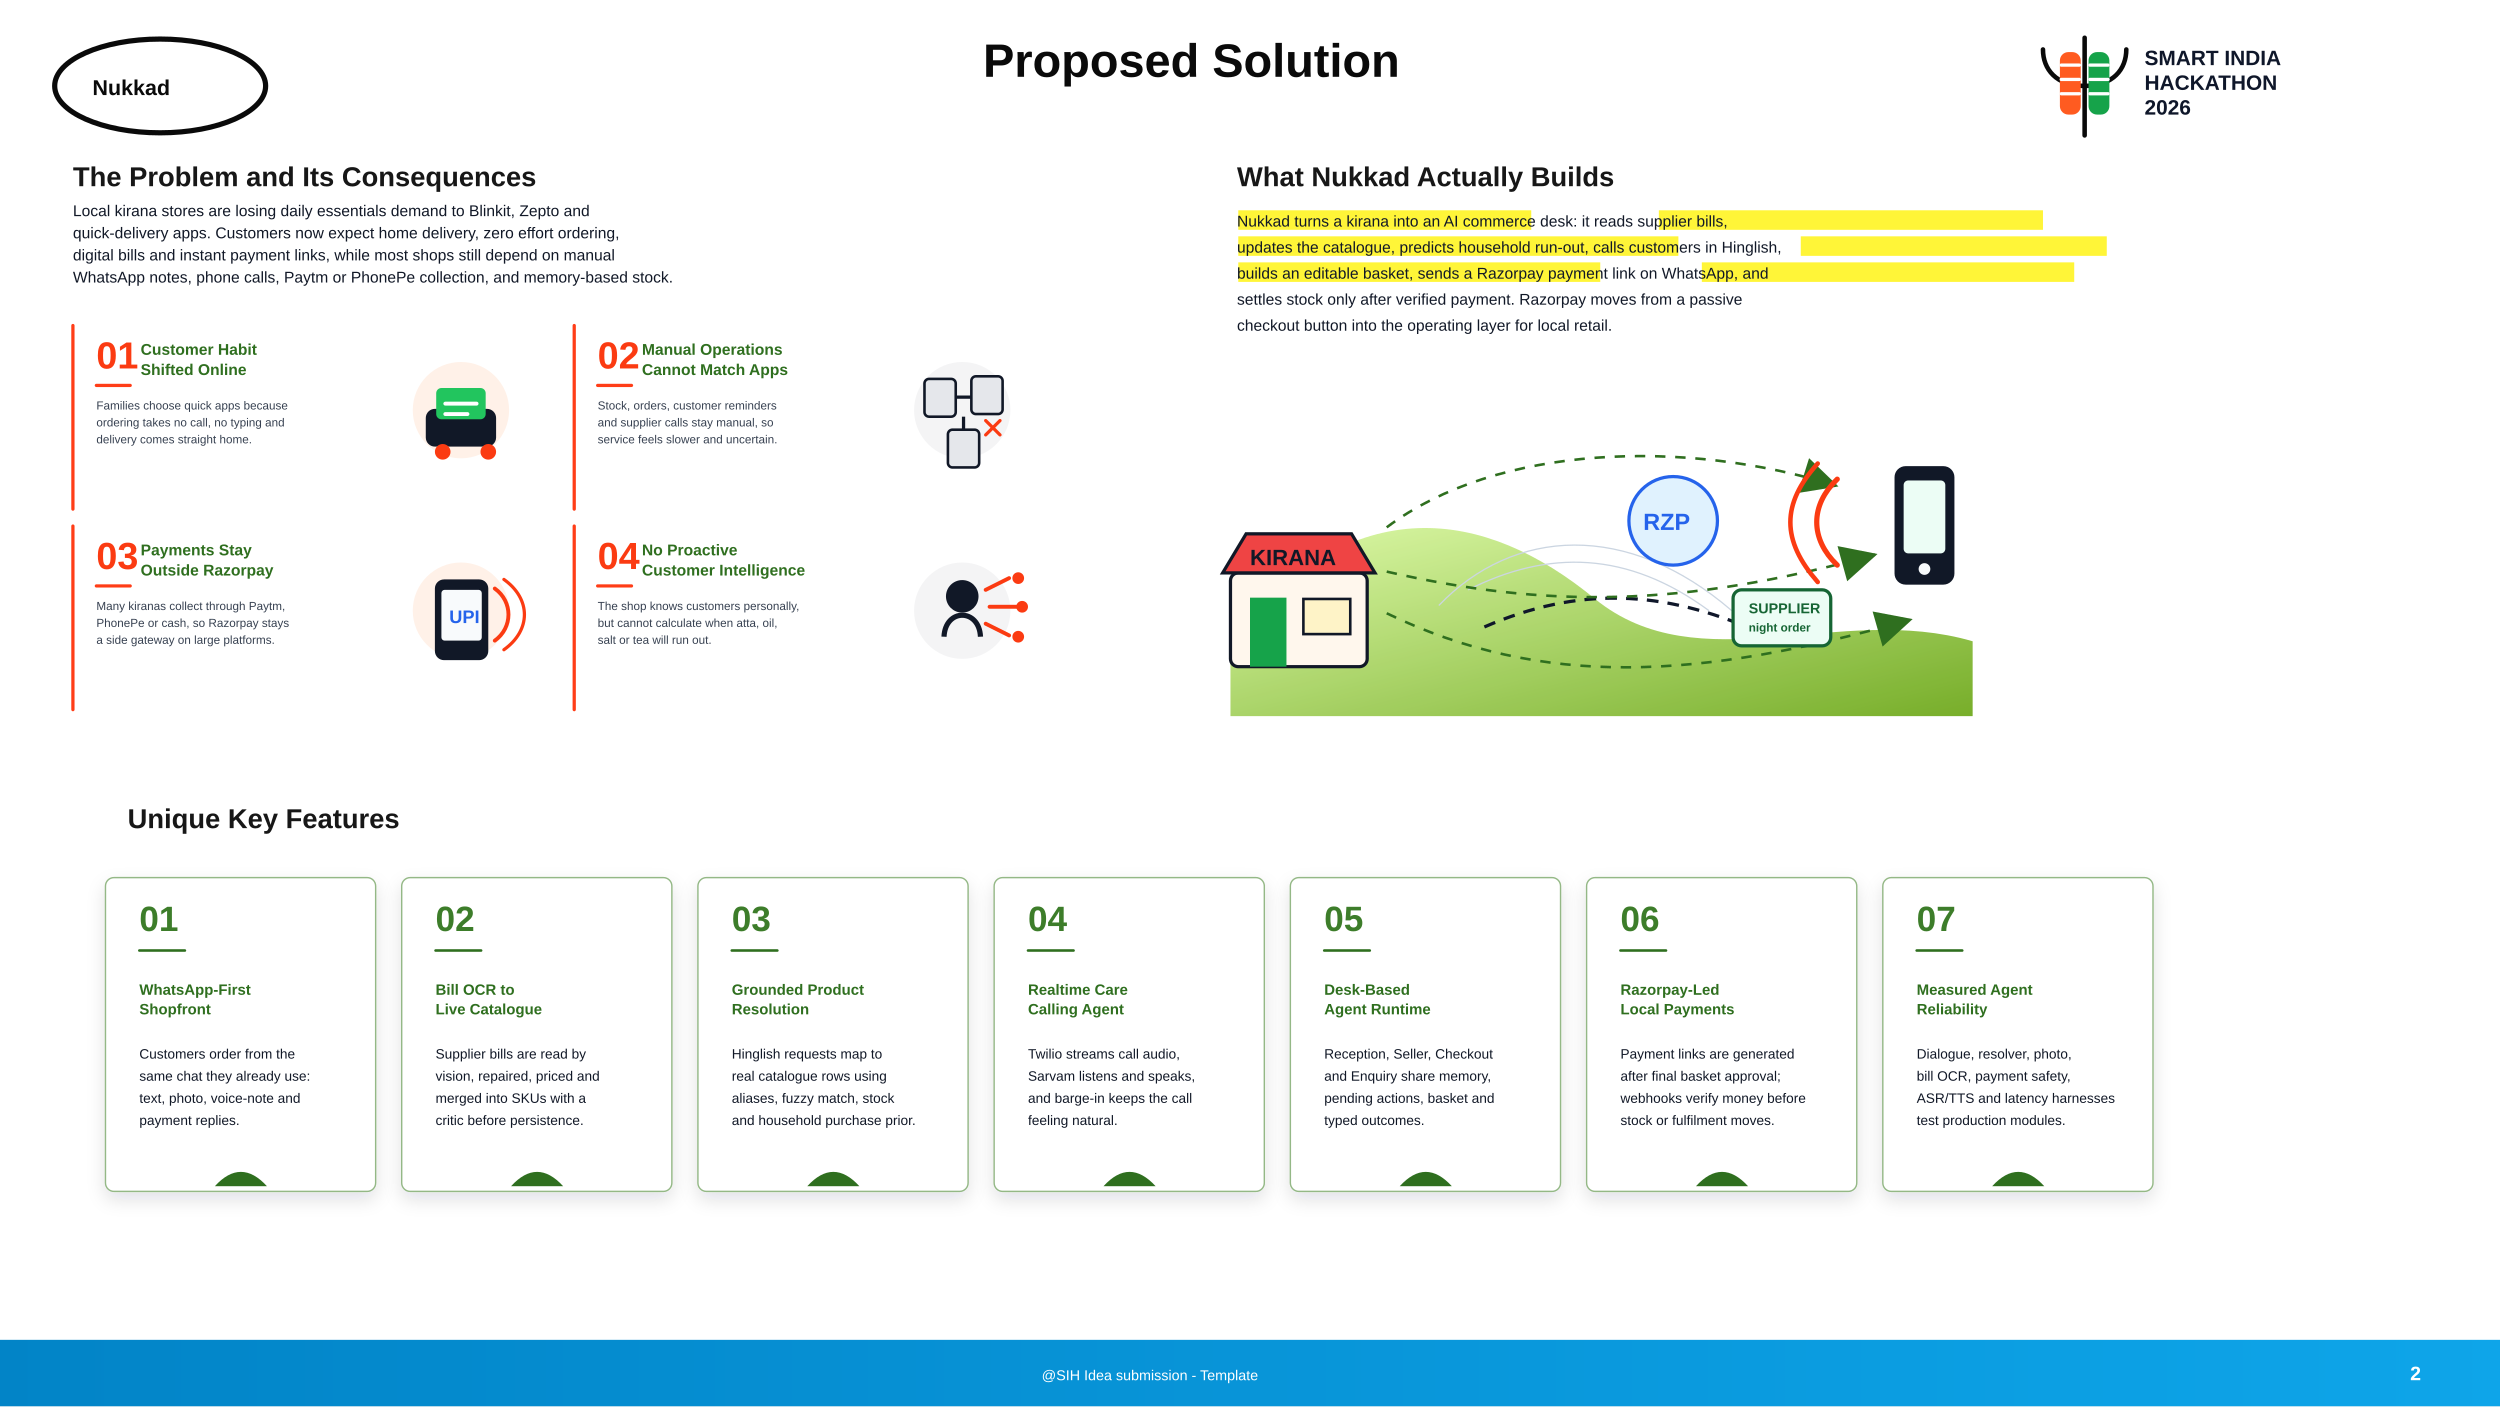
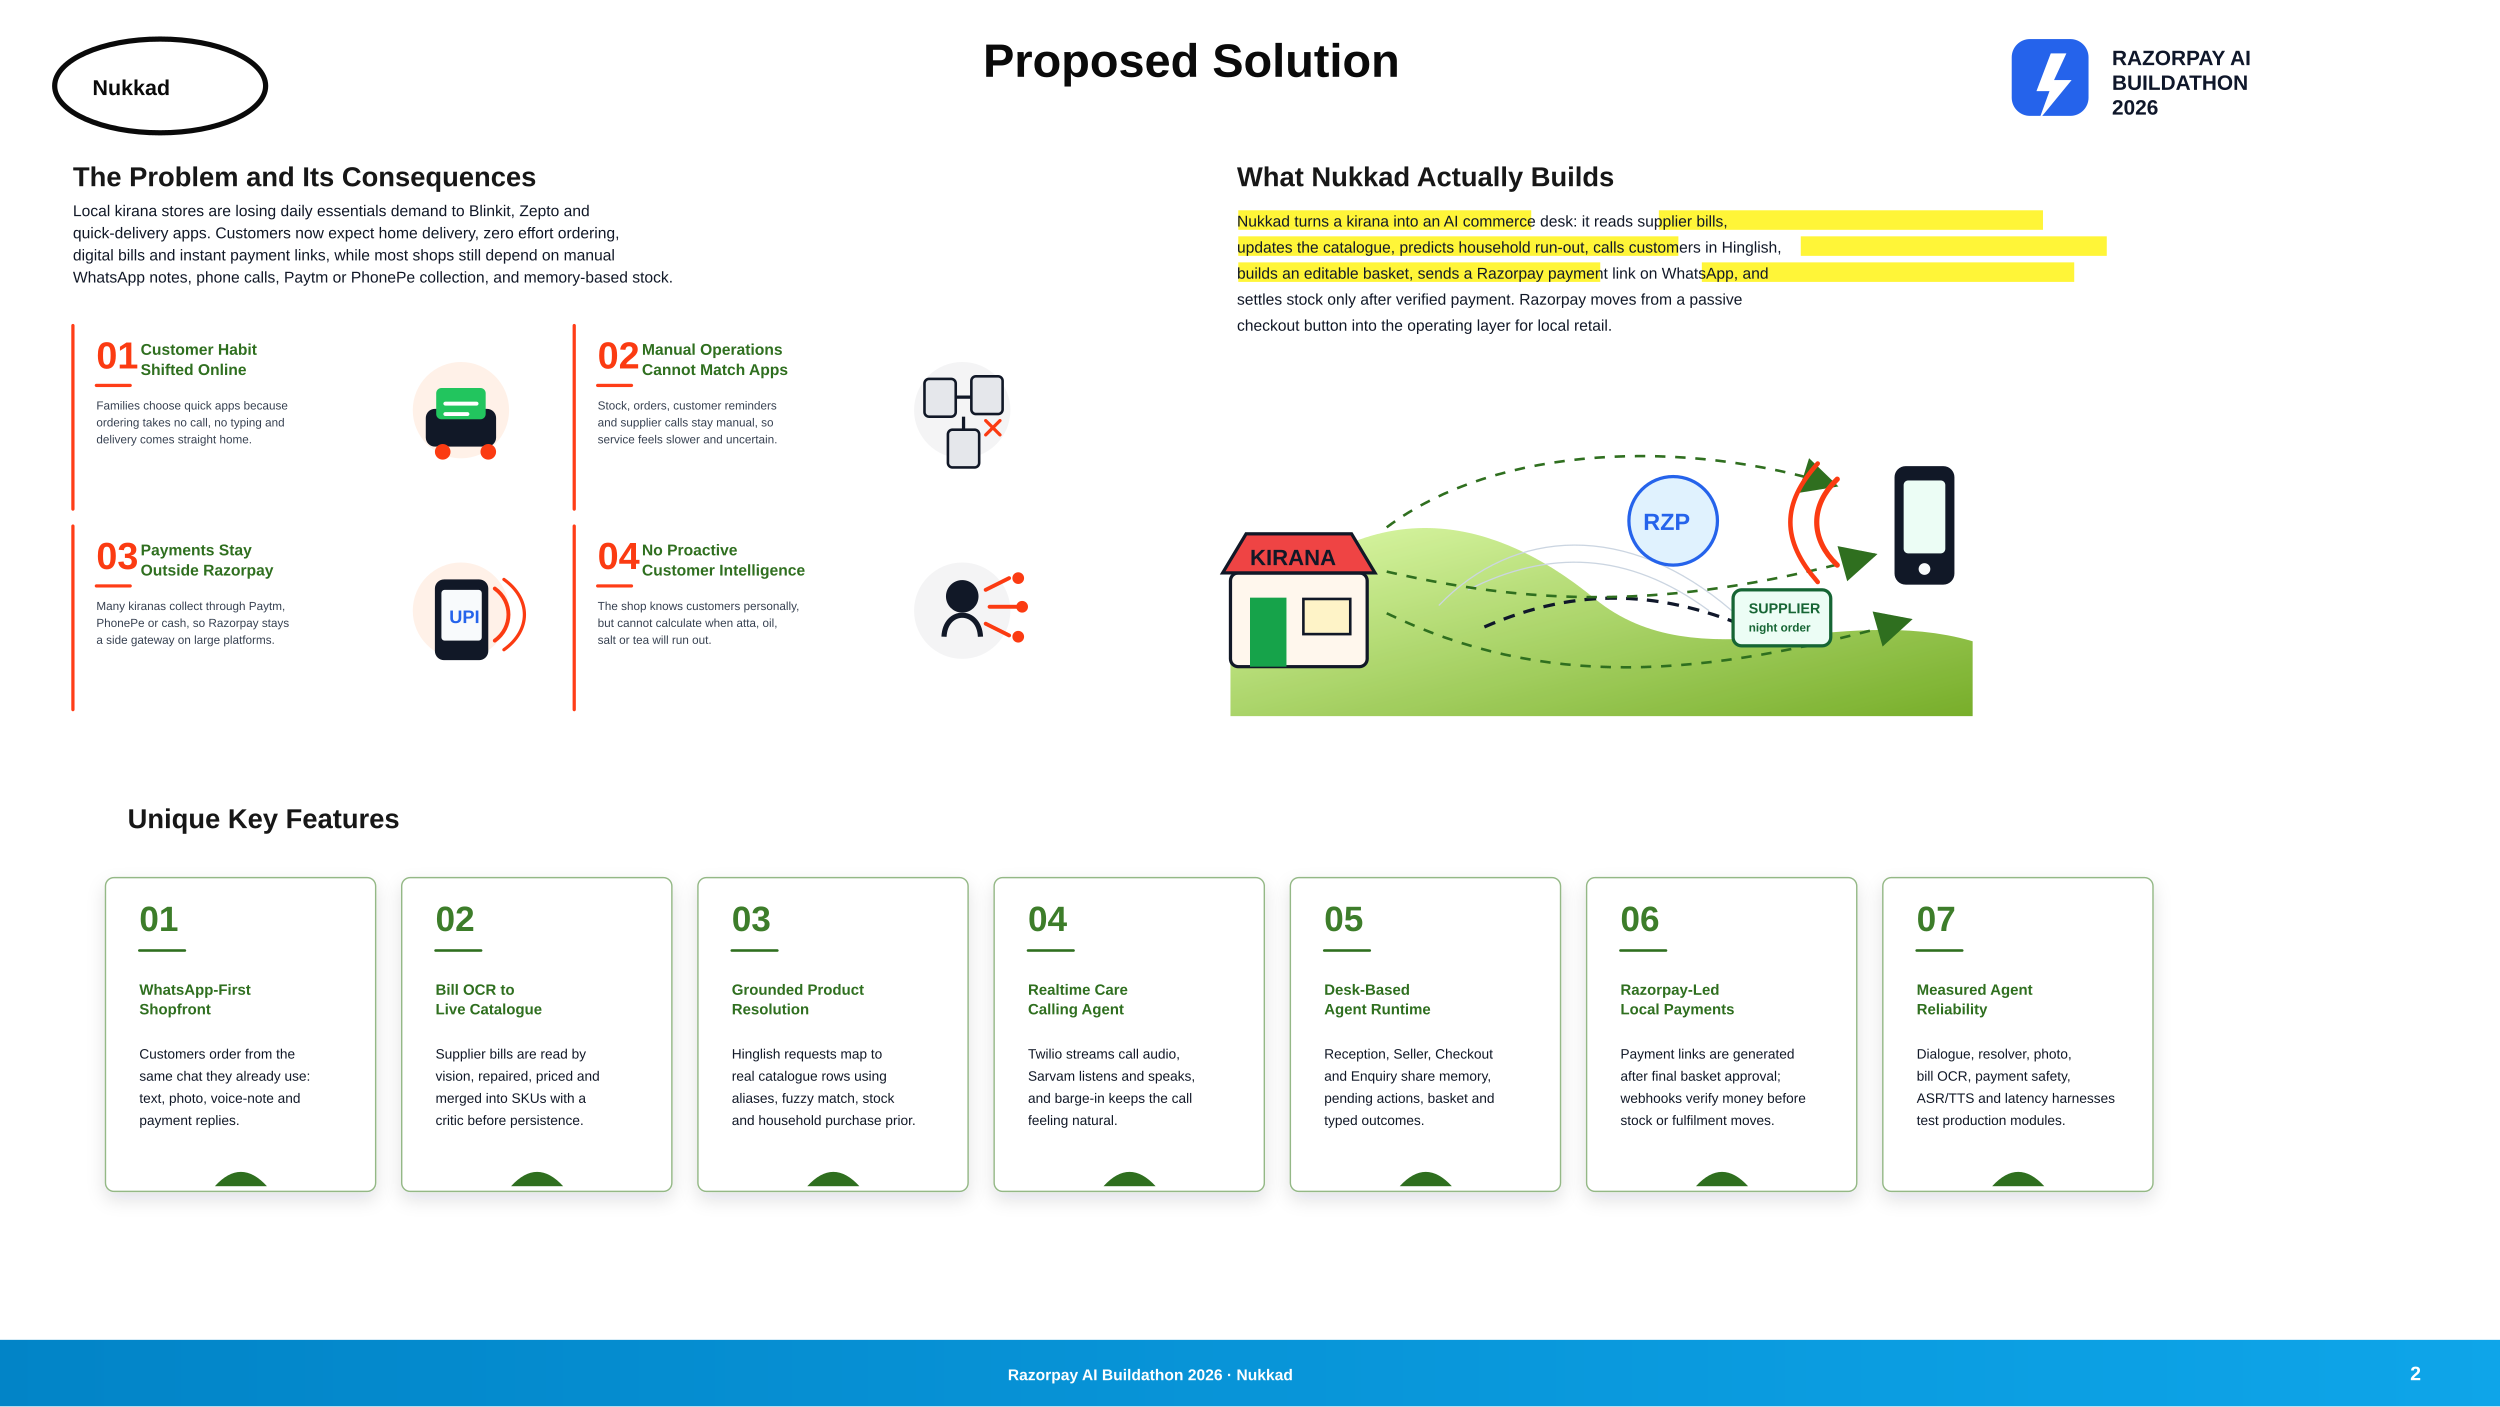
<svg xmlns="http://www.w3.org/2000/svg" width="3840" height="2160" viewBox="0 0 3840 2160" role="img" aria-labelledby="title desc">
  <defs>
    <filter id="shadow" x="-18%" y="-18%" width="136%" height="140%">
      <feDropShadow dx="0" dy="12" stdDeviation="14" flood-color="#0f172a" flood-opacity="0.12" />
    </filter>
    <linearGradient id="hill" x1="0" x2="1" y1="0" y2="1">
      <stop offset="0" stop-color="#d9f99d" />
      <stop offset="1" stop-color="#65a30d" />
    </linearGradient>
    <linearGradient id="blueFooter" x1="0" x2="1" y1="0" y2="0">
      <stop offset="0" stop-color="#0284c7" />
      <stop offset="1" stop-color="#0ea5e9" />
    </linearGradient>
    <marker id="arrowGreen" markerWidth="18" markerHeight="18" refX="15" refY="9" orient="auto">
      <path d="M2,2 L16,9 L2,16 Z" fill="#2f6f1f" />
    </marker>
    <style>
      .font { font-family: Poppins, Arial, Helvetica, sans-serif; }
      .page { fill: #ffffff; }
      .title { font: 800 72px Poppins, Arial, sans-serif; fill: #0a0a0a; }
      .brand { font: 800 33px Poppins, Arial, sans-serif; fill: #0a0a0a; }
      .heading { font: 800 42px Poppins, Arial, sans-serif; fill: #171717; }
      .subhead { font: 800 36px Poppins, Arial, sans-serif; fill: #171717; }
      .body { font: 500 24px Poppins, Arial, sans-serif; fill: #111827; }
      .body2 { font: 500 21px Poppins, Arial, sans-serif; fill: #111827; }
      .small { font: 500 18px Poppins, Arial, sans-serif; fill: #374151; }
      .tiny { font: 600 15px Poppins, Arial, sans-serif; fill: #475569; }
      .number { font: 800 58px Poppins, Arial, sans-serif; fill: #fb3b12; }
      .greenTitle { font: 800 24px Poppins, Arial, sans-serif; fill: #2f6f1f; }
      .featureNo { font: 800 54px Poppins, Arial, sans-serif; fill: #3d7d2a; }
      .featureTitle { font: 800 23px Poppins, Arial, sans-serif; fill: #2f6f1f; }
      .featureText { font: 500 21px Poppins, Arial, sans-serif; fill: #111827; }
      .orangeLine { stroke: #ff3d17; stroke-width: 5; stroke-linecap: round; }
      .greenLine { stroke: #2f6f1f; stroke-width: 4; stroke-linecap: round; }
      .card { fill: #ffffff; stroke: #94b886; stroke-width: 2.2; filter: url(#shadow); }
      .soft { fill: #f8fafc; stroke: #d9e5d0; stroke-width: 1.8; }
      .highlight { fill: #fff200; opacity: 0.78; }
      .dash { stroke: #2f6f1f; stroke-width: 4; stroke-dasharray: 16 15; fill: none; marker-end: url(#arrowGreen); }
    </style>
  </defs>
  <rect class="page" width="3840" height="2160" />
  <ellipse cx="246" cy="132" rx="162" ry="72" fill="#ffffff" stroke="#0a0a0a" stroke-width="8" />
  <text x="142" y="146" class="brand">Nukkad</text>
  <text x="1510" y="118" class="title">Proposed Solution</text>
-   <g transform="translate(3130 48)">
-     <path d="M72 84 C28 84 8 58 8 28 M72 84 C116 84 136 58 136 28" fill="none" stroke="#0a0a0a" stroke-width="7" stroke-linecap="round" />
-     <path d="M72 10 V160" stroke="#0a0a0a" stroke-width="7" stroke-linecap="round" />
-     <rect x="34" y="32" width="32" height="96" rx="13" fill="#ff5b20" />
-     <rect x="78" y="32" width="32" height="96" rx="13" fill="#16a34a" />
-     <path d="M36 52 h28 M36 74 h28 M36 96 h28 M80 52 h28 M80 74 h28 M80 96 h28" stroke="#ffffff" stroke-width="5" stroke-linecap="round" />
-     <text x="164" y="52" font-family="Poppins, Arial, sans-serif" font-size="32" font-weight="800" fill="#0f172a">SMART INDIA</text>
-     <text x="164" y="90" font-family="Poppins, Arial, sans-serif" font-size="32" font-weight="800" fill="#0f172a">HACKATHON</text>
-     <text x="164" y="128" font-family="Poppins, Arial, sans-serif" font-size="32" font-weight="800" fill="#0f172a">2026</text>
+   <g transform="translate(3090 48)">
+     <rect x="0" y="12" width="118" height="118" rx="28" fill="#2563eb" />
+     <path d="M38 92 L60 34 H84 L65 75 H92 L42 136 L58 92 Z" fill="#ffffff" />
+     <text x="154" y="52" font-family="Poppins, Arial, sans-serif" font-size="32" font-weight="800" fill="#0f172a">RAZORPAY AI</text>
+     <text x="154" y="90" font-family="Poppins, Arial, sans-serif" font-size="32" font-weight="800" fill="#0f172a">BUILDATHON</text>
+     <text x="154" y="128" font-family="Poppins, Arial, sans-serif" font-size="32" font-weight="800" fill="#0f172a">2026</text>
  </g>
  <text x="112" y="286" class="heading">The Problem and Its Consequences</text>
  <text x="112" y="332" class="body">Local kirana stores are losing daily essentials demand to Blinkit, Zepto and</text>
  <text x="112" y="366" class="body">quick-delivery apps. Customers now expect home delivery, zero effort ordering,</text>
  <text x="112" y="400" class="body">digital bills and instant payment links, while most shops still depend on manual</text>
  <text x="112" y="434" class="body">WhatsApp notes, phone calls, Paytm or PhonePe collection, and memory-based stock.</text>
  <g transform="translate(112 500)">
    <g>
      <path d="M0 0 V282" class="orangeLine" />
      <text x="36" y="66" class="number">01</text>
      <path d="M36 92 H88" class="orangeLine" />
      <text x="104" y="45" class="greenTitle">Customer Habit</text>
      <text x="104" y="76" class="greenTitle">Shifted Online</text>
      <text x="36" y="129" class="small">Families choose quick apps because</text>
      <text x="36" y="155" class="small">ordering takes no call, no typing and</text>
      <text x="36" y="181" class="small">delivery comes straight home.</text>
      <g transform="translate(520 54)">
        <circle cx="76" cy="76" r="74" fill="#fff1e8" />
        <rect x="22" y="74" width="108" height="58" rx="14" fill="#111827" />
        <rect x="38" y="42" width="76" height="48" rx="8" fill="#22c55e" />
        <circle cx="48" cy="140" r="12" fill="#fb3b12" />
        <circle cx="118" cy="140" r="12" fill="#fb3b12" />
        <path d="M52 66 h48 M52 82 h34" stroke="#fff" stroke-width="6" stroke-linecap="round" />
      </g>
    </g>
    <g transform="translate(770 0)">
      <path d="M0 0 V282" class="orangeLine" />
      <text x="36" y="66" class="number">02</text>
      <path d="M36 92 H88" class="orangeLine" />
      <text x="104" y="45" class="greenTitle">Manual Operations</text>
      <text x="104" y="76" class="greenTitle">Cannot Match Apps</text>
      <text x="36" y="129" class="small">Stock, orders, customer reminders</text>
      <text x="36" y="155" class="small">and supplier calls stay manual, so</text>
      <text x="36" y="181" class="small">service feels slower and uncertain.</text>
      <g transform="translate(520 54)">
        <circle cx="76" cy="76" r="74" fill="#f4f4f5" />
        <rect x="18" y="28" width="48" height="58" rx="7" fill="#e5e7eb" stroke="#111827" stroke-width="4" />
        <rect x="90" y="24" width="48" height="58" rx="7" fill="#e5e7eb" stroke="#111827" stroke-width="4" />
        <rect x="54" y="106" width="48" height="58" rx="7" fill="#e5e7eb" stroke="#111827" stroke-width="4" />
        <path d="M66 56 H90 M78 86 V106" stroke="#111827" stroke-width="5" />
        <path d="M112 92 l22 22 M134 92 l-22 22" stroke="#fb3b12" stroke-width="5" stroke-linecap="round" />
      </g>
    </g>
    <g transform="translate(0 308)">
      <path d="M0 0 V282" class="orangeLine" />
      <text x="36" y="66" class="number">03</text>
      <path d="M36 92 H88" class="orangeLine" />
      <text x="104" y="45" class="greenTitle">Payments Stay</text>
      <text x="104" y="76" class="greenTitle">Outside Razorpay</text>
      <text x="36" y="129" class="small">Many kiranas collect through Paytm,</text>
      <text x="36" y="155" class="small">PhonePe or cash, so Razorpay stays</text>
      <text x="36" y="181" class="small">a side gateway on large platforms.</text>
      <g transform="translate(520 54)">
        <circle cx="76" cy="76" r="74" fill="#fff1e8" />
        <rect x="36" y="28" width="82" height="124" rx="14" fill="#111827" />
        <rect x="46" y="44" width="62" height="78" rx="5" fill="#f8fafc" />
        <text x="58" y="95" font-family="Poppins, Arial" font-size="28" font-weight="900" fill="#2563eb">UPI</text>
        <path d="M128 42 C156 62 156 102 128 122" fill="none" stroke="#fb3b12" stroke-width="6" stroke-linecap="round" />
        <path d="M142 28 C184 58 184 106 142 136" fill="none" stroke="#fb3b12" stroke-width="5" stroke-linecap="round" />
      </g>
    </g>
    <g transform="translate(770 308)">
      <path d="M0 0 V282" class="orangeLine" />
      <text x="36" y="66" class="number">04</text>
      <path d="M36 92 H88" class="orangeLine" />
      <text x="104" y="45" class="greenTitle">No Proactive</text>
      <text x="104" y="76" class="greenTitle">Customer Intelligence</text>
      <text x="36" y="129" class="small">The shop knows customers personally,</text>
      <text x="36" y="155" class="small">but cannot calculate when atta, oil,</text>
      <text x="36" y="181" class="small">salt or tea will run out.</text>
      <g transform="translate(520 54)">
        <circle cx="76" cy="76" r="74" fill="#f4f4f5" />
        <path d="M48 116 C50 72 102 72 104 116" fill="none" stroke="#111827" stroke-width="8" />
        <circle cx="76" cy="54" r="25" fill="#111827" />
        <path d="M112 44 l36 -18 M118 70 h42 M112 96 l36 18" stroke="#fb3b12" stroke-width="6" stroke-linecap="round" />
        <circle cx="162" cy="26" r="9" fill="#fb3b12" />
        <circle cx="168" cy="70" r="9" fill="#fb3b12" />
        <circle cx="162" cy="116" r="9" fill="#fb3b12" />
      </g>
    </g>
  </g>
  <text x="1900" y="286" class="heading">What Nukkad Actually Builds</text>
  <rect x="1902" y="323" width="450" height="30" class="highlight" />
  <rect x="2548" y="323" width="590" height="30" class="highlight" />
  <rect x="1902" y="363" width="676" height="30" class="highlight" />
  <rect x="2766" y="363" width="470" height="30" class="highlight" />
  <rect x="1902" y="403" width="556" height="30" class="highlight" />
  <rect x="2614" y="403" width="572" height="30" class="highlight" />
  <text x="1900" y="348" class="body">Nukkad turns a kirana into an AI commerce desk: it reads supplier bills,</text>
  <text x="1900" y="388" class="body">updates the catalogue, predicts household run-out, calls customers in Hinglish,</text>
  <text x="1900" y="428" class="body">builds an editable basket, sends a Razorpay payment link on WhatsApp, and</text>
  <text x="1900" y="468" class="body">settles stock only after verified payment. Razorpay moves from a passive</text>
  <text x="1900" y="508" class="body">checkout button into the operating layer for local retail.</text>
  <g transform="translate(1850 620)">
    <path d="M40 360 C230 130 430 160 600 300 C760 430 975 305 1180 365 L1180 480 L40 480 Z" fill="url(#hill)" opacity="0.88" />
    <path d="M360 310 C475 190 650 180 810 318" fill="none" stroke="#cbd5e1" stroke-width="2" />
    <path d="M405 286 C528 224 650 226 775 318" fill="none" stroke="#cbd5e1" stroke-width="2" />
    <path d="M430 343 C575 280 704 286 850 350" fill="none" stroke="#0f172a" stroke-width="5" stroke-dasharray="18 14" />
    <g transform="translate(40 126)">
      <rect x="0" y="134" width="210" height="144" rx="12" fill="#fff7ed" stroke="#111827" stroke-width="5" />
      <path d="M-12 134 H222 L186 74 H24 Z" fill="#ef4444" stroke="#111827" stroke-width="5" />
      <rect x="30" y="172" width="56" height="106" fill="#16a34a" />
      <rect x="112" y="174" width="72" height="54" fill="#fef3c7" stroke="#111827" stroke-width="4" />
      <text x="30" y="122" font-family="Poppins, Arial" font-size="34" font-weight="900" fill="#111827">KIRANA</text>
    </g>
    <path d="M280 190 C450 62 740 54 970 126" class="dash" />
    <path d="M280 258 C524 314 732 314 1030 232" class="dash" />
    <path d="M280 322 C520 438 760 424 1084 332" class="dash" />
    <g transform="translate(1060 96)">
      <rect x="0" y="0" width="92" height="182" rx="17" fill="#111827" />
      <rect x="14" y="22" width="64" height="112" rx="7" fill="#ecfdf5" />
      <circle cx="46" cy="158" r="9" fill="#f8fafc" />
      <path d="M-88 20 C-130 60 -130 112 -88 152" fill="none" stroke="#fb3b12" stroke-width="8" stroke-linecap="round" />
      <path d="M-118 -4 C-174 58 -174 114 -118 178" fill="none" stroke="#fb3b12" stroke-width="7" stroke-linecap="round" />
    </g>
    <g transform="translate(650 110)">
      <circle cx="70" cy="70" r="68" fill="#e0f2fe" stroke="#2563eb" stroke-width="5" />
      <text x="24" y="84" font-family="Poppins, Arial" font-size="36" font-weight="900" fill="#2563eb">RZP</text>
    </g>
    <g transform="translate(812 286)">
      <rect x="0" y="0" width="150" height="86" rx="13" fill="#ecfdf5" stroke="#166534" stroke-width="5" />
      <text x="24" y="36" font-family="Poppins, Arial" font-size="22" font-weight="900" fill="#166534">SUPPLIER</text>
      <text x="24" y="64" font-family="Poppins, Arial" font-size="18" font-weight="600" fill="#166534">night order</text>
    </g>
  </g>
  <text x="196" y="1272" class="heading">Unique Key Features</text>
  <g transform="translate(162 1348)">
    <g>
      <rect width="415" height="482" rx="13" class="card" />
      <text x="52" y="82" class="featureNo">01</text>
      <path d="M52 112 H122" class="greenLine" />
      <text x="52" y="180" class="featureTitle">WhatsApp-First</text>
      <text x="52" y="210" class="featureTitle">Shopfront</text>
      <text x="52" y="278" class="featureText">Customers order from the</text>
      <text x="52" y="312" class="featureText">same chat they already use:</text>
      <text x="52" y="346" class="featureText">text, photo, voice-note and</text>
      <text x="52" y="380" class="featureText">payment replies.</text>
      <path d="M168 474 Q208 430 248 474 Z" fill="#2f6f1f" />
    </g>
    <g transform="translate(455 0)">
      <rect width="415" height="482" rx="13" class="card" />
      <text x="52" y="82" class="featureNo">02</text>
      <path d="M52 112 H122" class="greenLine" />
      <text x="52" y="180" class="featureTitle">Bill OCR to</text>
      <text x="52" y="210" class="featureTitle">Live Catalogue</text>
      <text x="52" y="278" class="featureText">Supplier bills are read by</text>
      <text x="52" y="312" class="featureText">vision, repaired, priced and</text>
      <text x="52" y="346" class="featureText">merged into SKUs with a</text>
      <text x="52" y="380" class="featureText">critic before persistence.</text>
      <path d="M168 474 Q208 430 248 474 Z" fill="#2f6f1f" />
    </g>
    <g transform="translate(910 0)">
      <rect width="415" height="482" rx="13" class="card" />
      <text x="52" y="82" class="featureNo">03</text>
      <path d="M52 112 H122" class="greenLine" />
      <text x="52" y="180" class="featureTitle">Grounded Product</text>
      <text x="52" y="210" class="featureTitle">Resolution</text>
      <text x="52" y="278" class="featureText">Hinglish requests map to</text>
      <text x="52" y="312" class="featureText">real catalogue rows using</text>
      <text x="52" y="346" class="featureText">aliases, fuzzy match, stock</text>
      <text x="52" y="380" class="featureText">and household purchase prior.</text>
      <path d="M168 474 Q208 430 248 474 Z" fill="#2f6f1f" />
    </g>
    <g transform="translate(1365 0)">
      <rect width="415" height="482" rx="13" class="card" />
      <text x="52" y="82" class="featureNo">04</text>
      <path d="M52 112 H122" class="greenLine" />
      <text x="52" y="180" class="featureTitle">Realtime Care</text>
      <text x="52" y="210" class="featureTitle">Calling Agent</text>
      <text x="52" y="278" class="featureText">Twilio streams call audio,</text>
      <text x="52" y="312" class="featureText">Sarvam listens and speaks,</text>
      <text x="52" y="346" class="featureText">and barge-in keeps the call</text>
      <text x="52" y="380" class="featureText">feeling natural.</text>
      <path d="M168 474 Q208 430 248 474 Z" fill="#2f6f1f" />
    </g>
    <g transform="translate(1820 0)">
      <rect width="415" height="482" rx="13" class="card" />
      <text x="52" y="82" class="featureNo">05</text>
      <path d="M52 112 H122" class="greenLine" />
      <text x="52" y="180" class="featureTitle">Desk-Based</text>
      <text x="52" y="210" class="featureTitle">Agent Runtime</text>
      <text x="52" y="278" class="featureText">Reception, Seller, Checkout</text>
      <text x="52" y="312" class="featureText">and Enquiry share memory,</text>
      <text x="52" y="346" class="featureText">pending actions, basket and</text>
      <text x="52" y="380" class="featureText">typed outcomes.</text>
      <path d="M168 474 Q208 430 248 474 Z" fill="#2f6f1f" />
    </g>
    <g transform="translate(2275 0)">
      <rect width="415" height="482" rx="13" class="card" />
      <text x="52" y="82" class="featureNo">06</text>
      <path d="M52 112 H122" class="greenLine" />
      <text x="52" y="180" class="featureTitle">Razorpay-Led</text>
      <text x="52" y="210" class="featureTitle">Local Payments</text>
      <text x="52" y="278" class="featureText">Payment links are generated</text>
      <text x="52" y="312" class="featureText">after final basket approval;</text>
      <text x="52" y="346" class="featureText">webhooks verify money before</text>
      <text x="52" y="380" class="featureText">stock or fulfilment moves.</text>
      <path d="M168 474 Q208 430 248 474 Z" fill="#2f6f1f" />
    </g>
    <g transform="translate(2730 0)">
      <rect width="415" height="482" rx="13" class="card" />
      <text x="52" y="82" class="featureNo">07</text>
      <path d="M52 112 H122" class="greenLine" />
      <text x="52" y="180" class="featureTitle">Measured Agent</text>
      <text x="52" y="210" class="featureTitle">Reliability</text>
      <text x="52" y="278" class="featureText">Dialogue, resolver, photo,</text>
      <text x="52" y="312" class="featureText">bill OCR, payment safety,</text>
      <text x="52" y="346" class="featureText">ASR/TTS and latency harnesses</text>
      <text x="52" y="380" class="featureText">test production modules.</text>
      <path d="M168 474 Q208 430 248 474 Z" fill="#2f6f1f" />
    </g>
  </g>
  <rect x="0" y="2058" width="3840" height="102" fill="url(#blueFooter)" />
-   <text x="1600" y="2120" font-family="Poppins, Arial, sans-serif" font-size="22" font-weight="500" fill="#ffffff">@SIH Idea submission - Template</text>
+   <text x="1548" y="2120" font-family="Poppins, Arial, sans-serif" font-size="24" font-weight="600" fill="#ffffff">Razorpay AI Buildathon 2026 · Nukkad</text>
  <text x="3702" y="2120" font-family="Poppins, Arial, sans-serif" font-size="30" font-weight="600" fill="#ffffff">2</text>
</svg>
